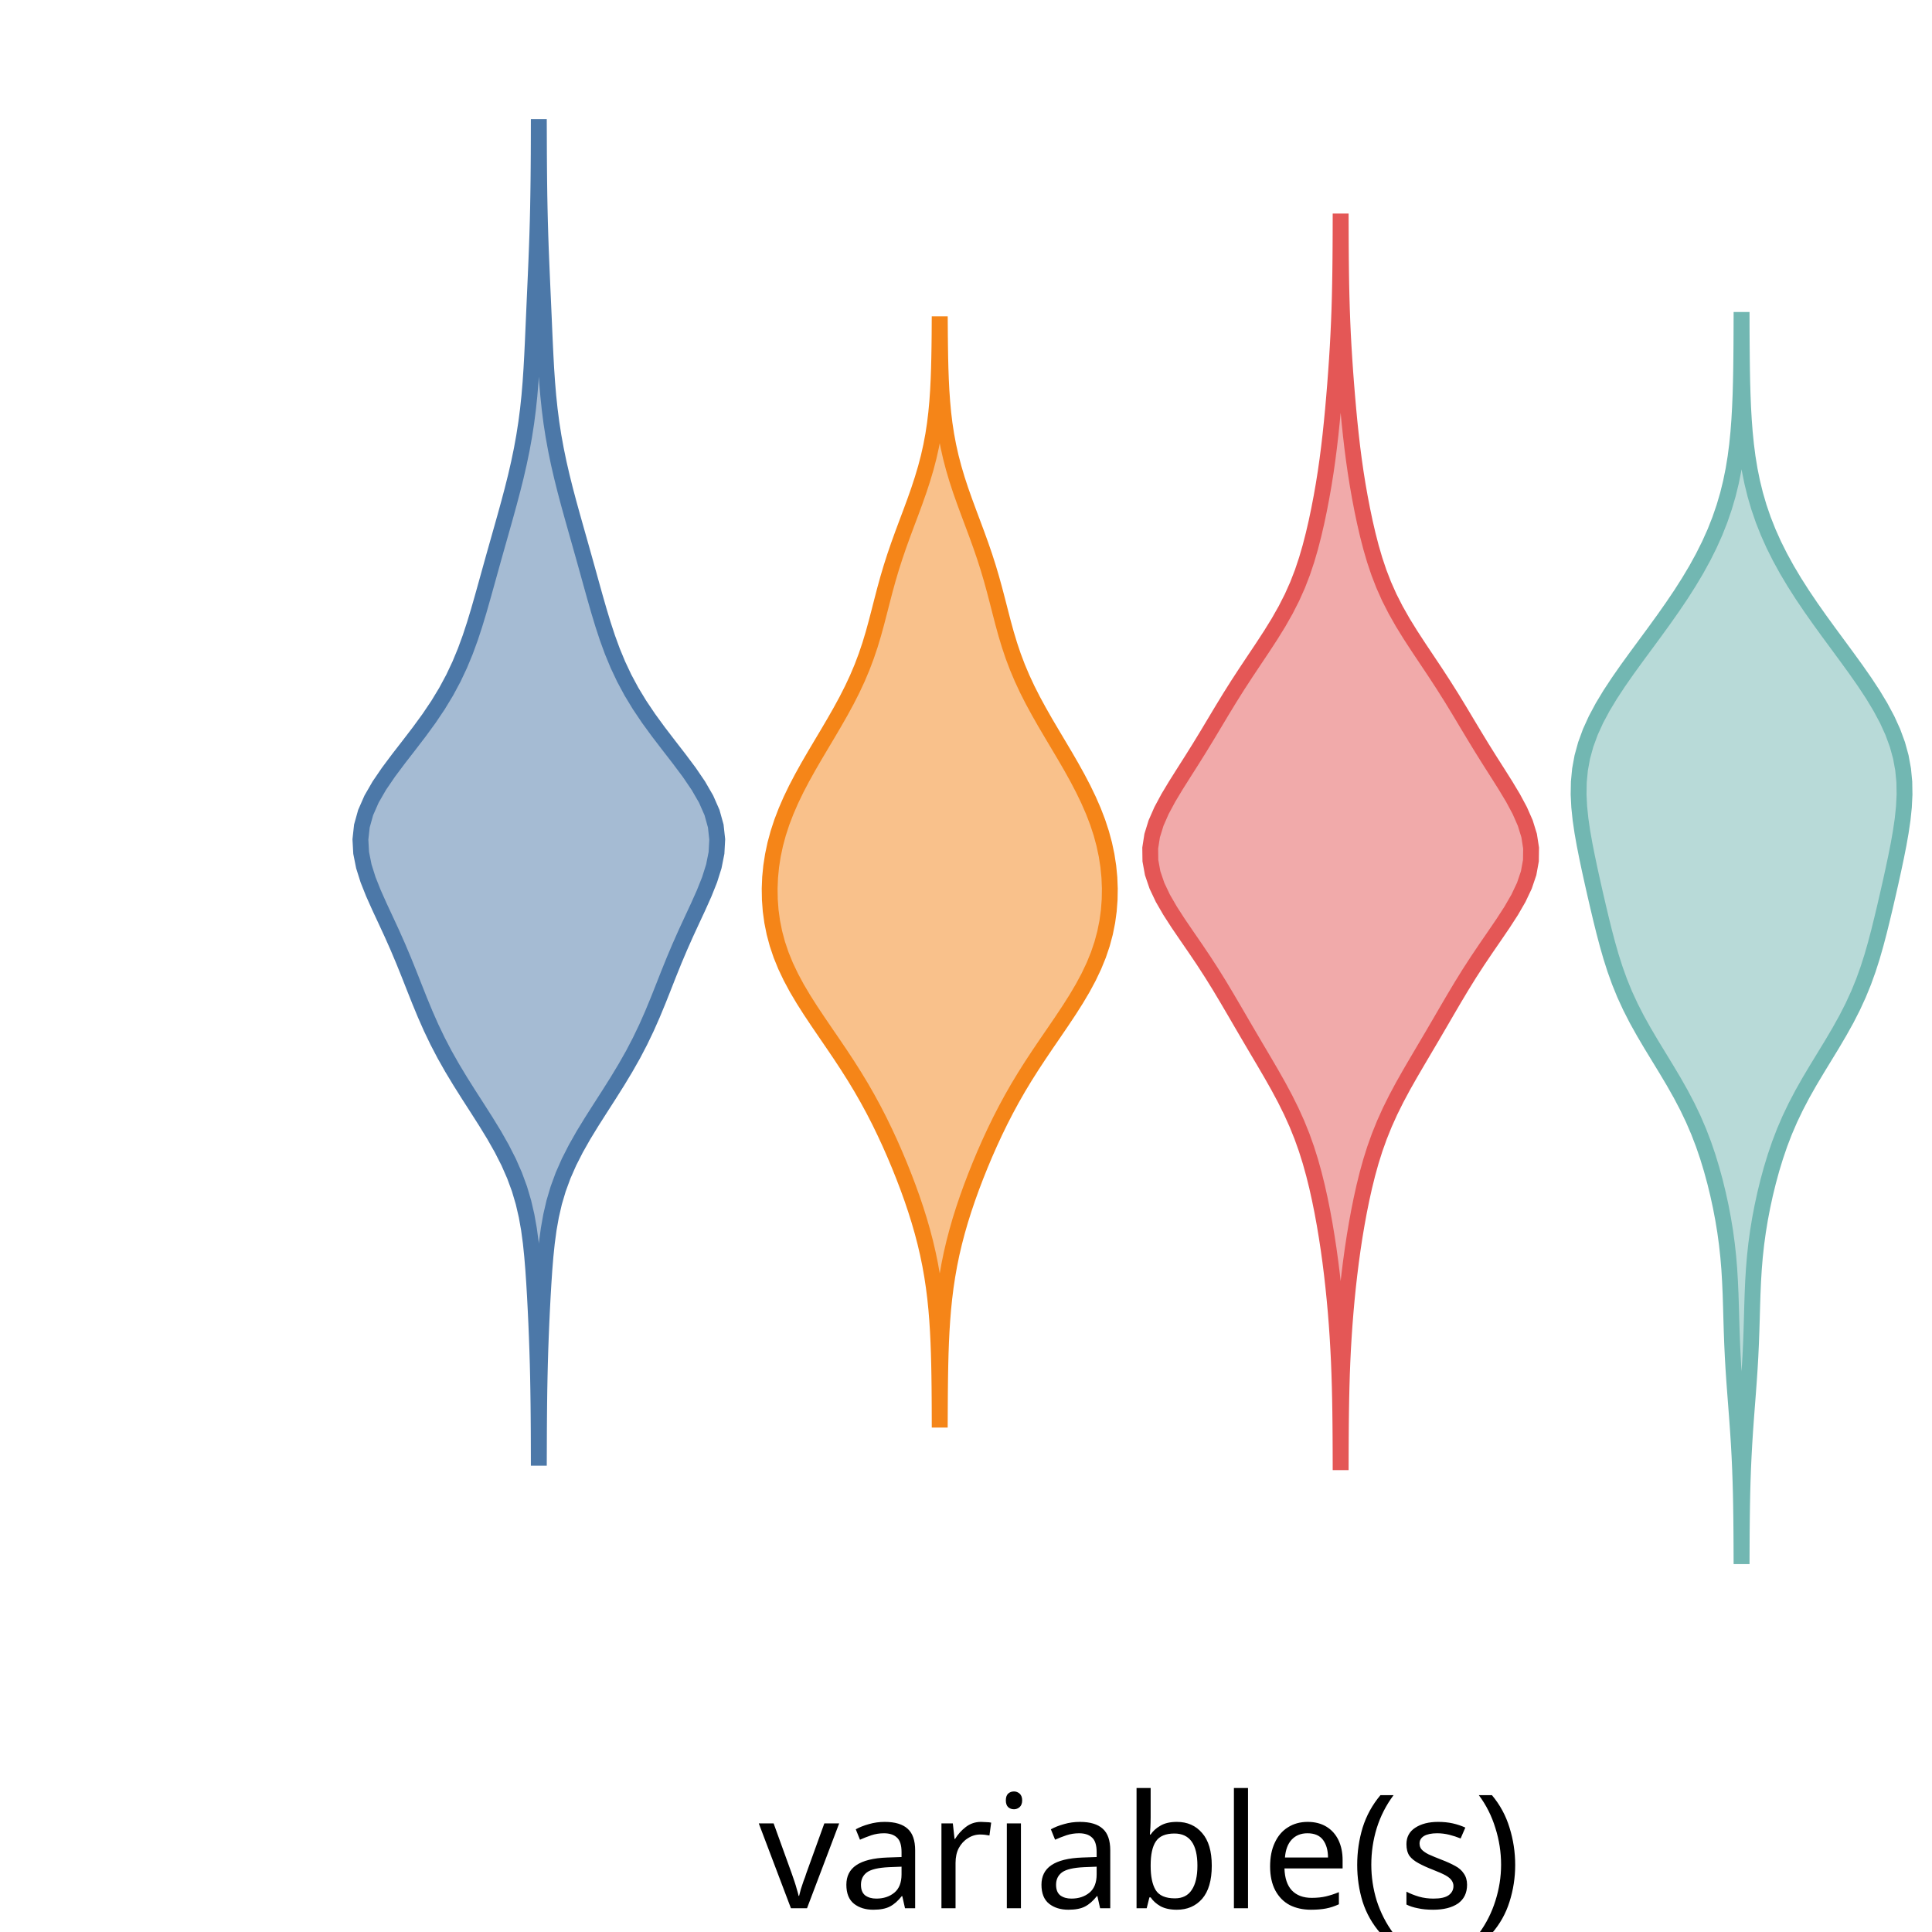
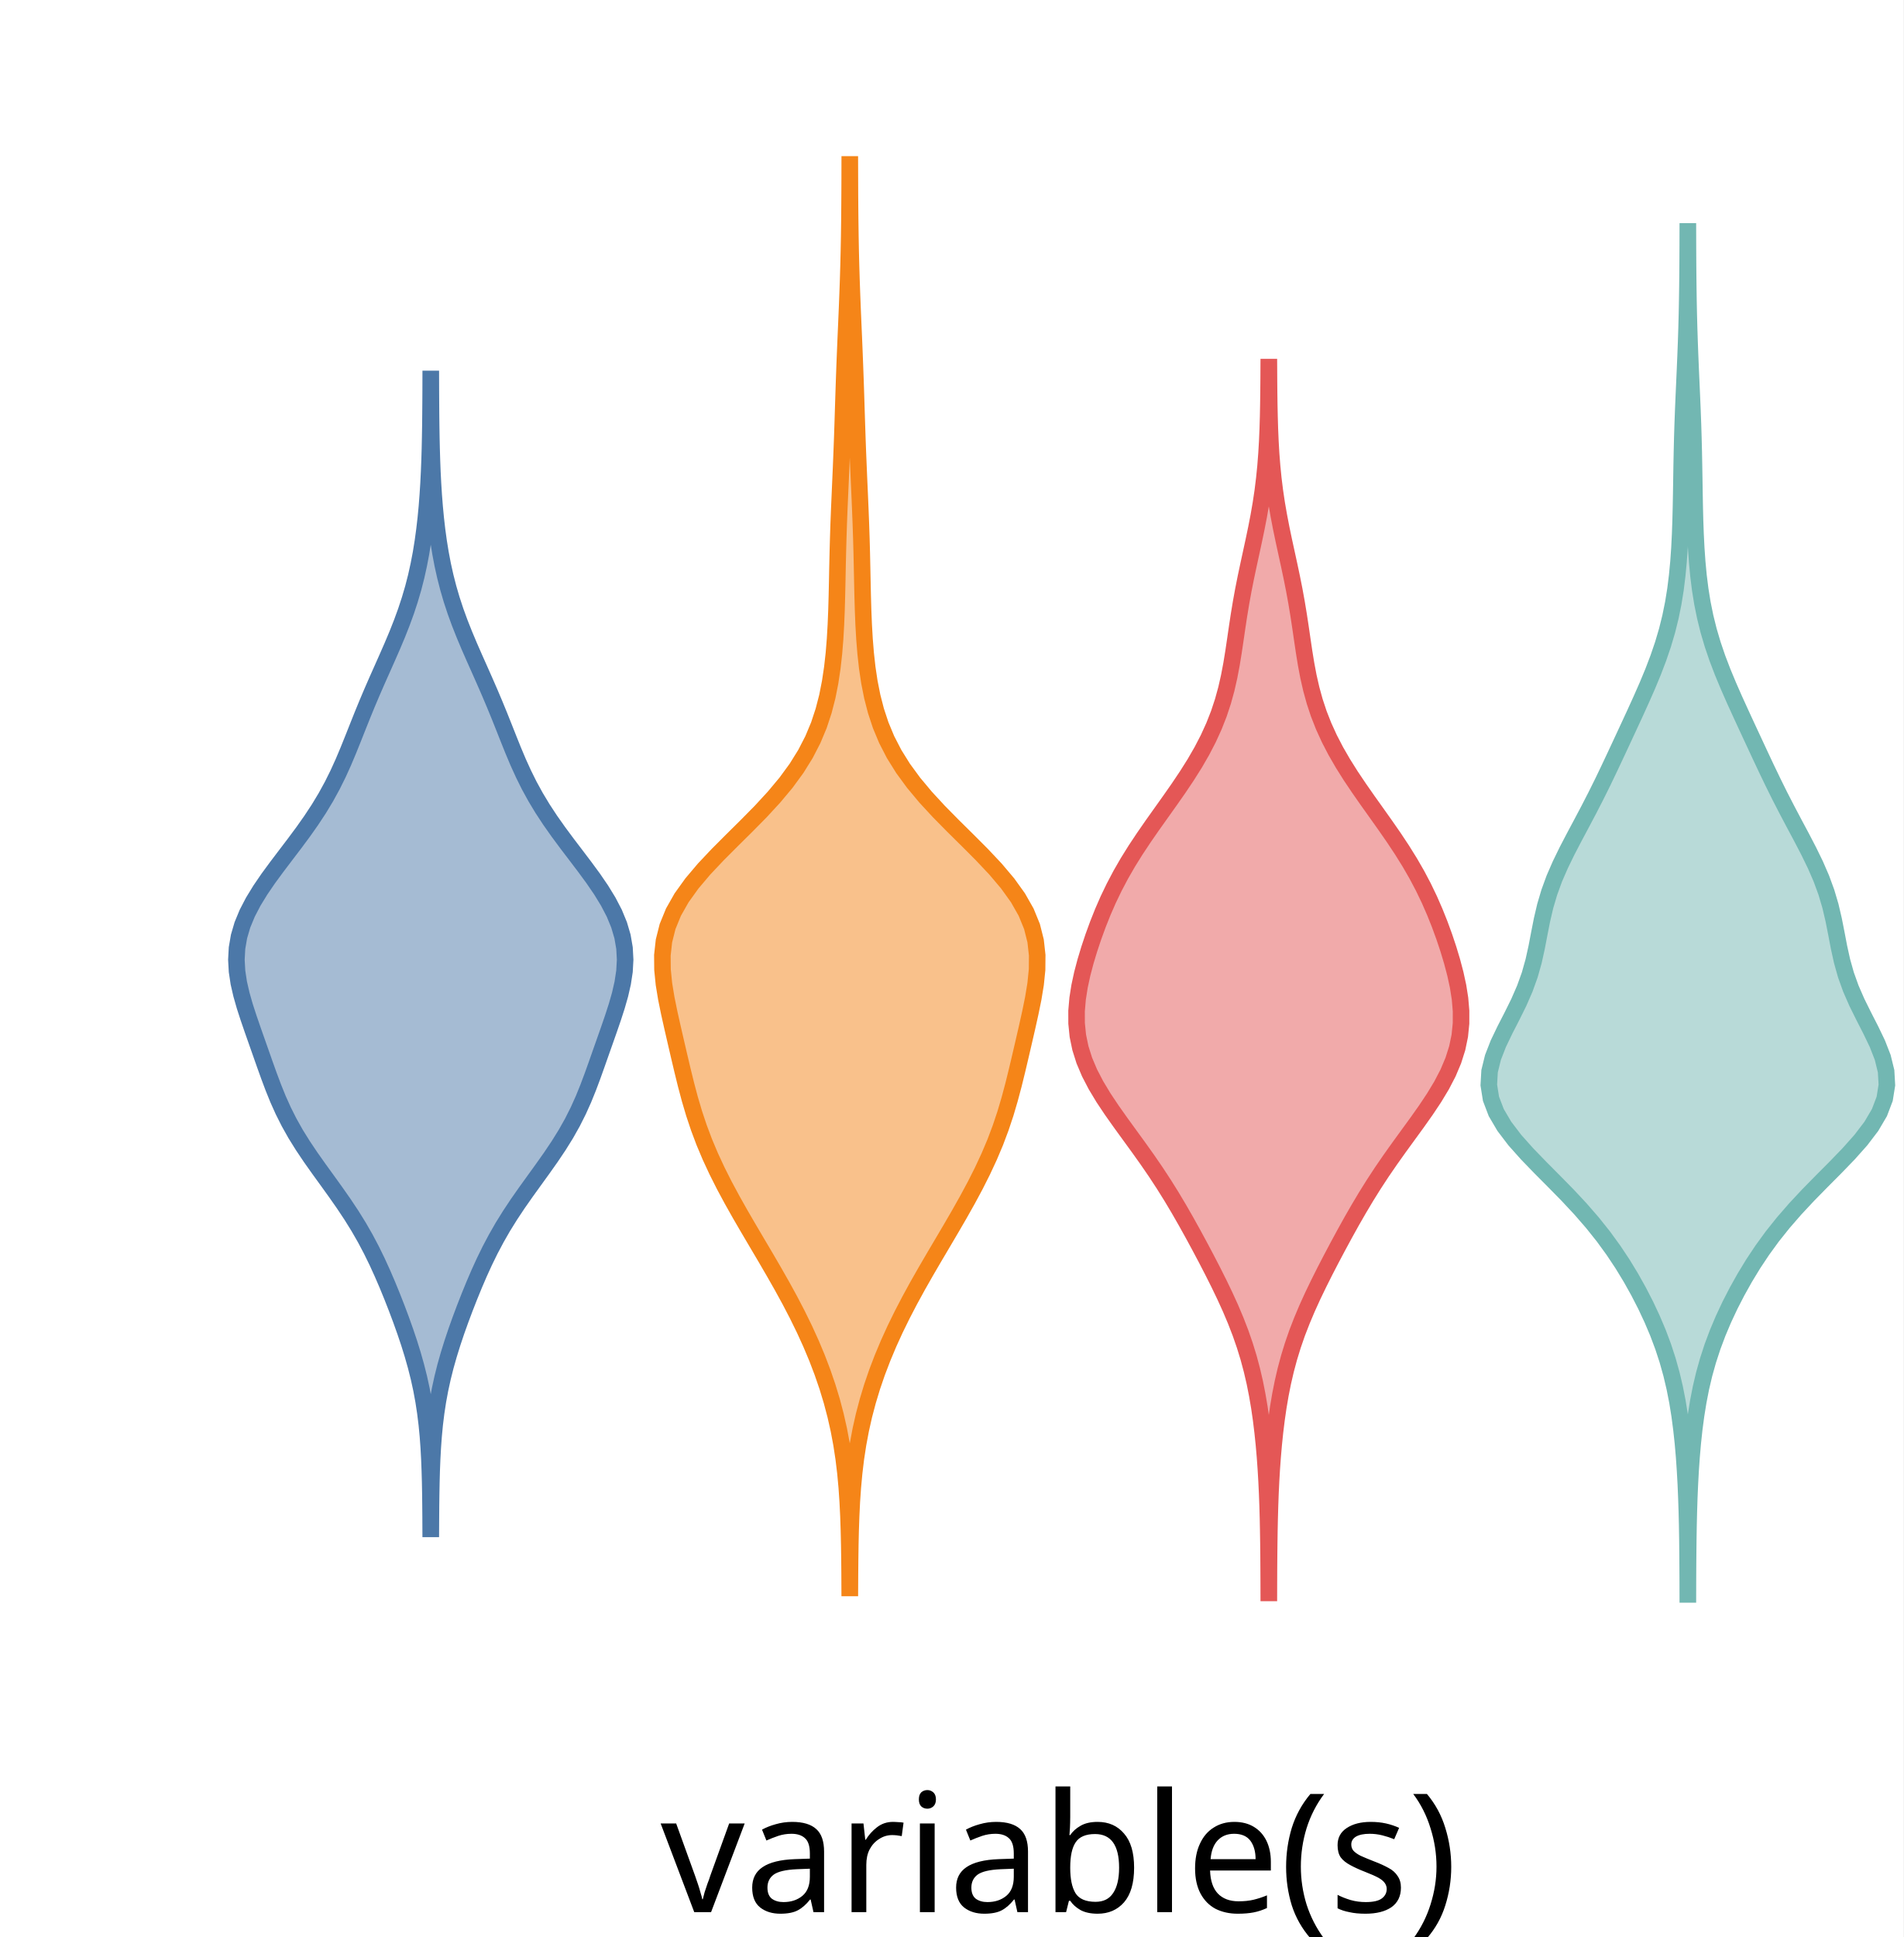
- <svg xmlns="http://www.w3.org/2000/svg" version="1.1" class="marks" width="122" height="122" viewBox="0 0 122 122">
-   <rect width="122" height="122" fill="white" />
-   <g fill="none" stroke-miterlimit="10" transform="translate(22,5)">
+ <svg xmlns="http://www.w3.org/2000/svg" version="1.1" class="marks" width="115" height="117" viewBox="0 0 115 117">
+   <rect width="115" height="117" fill="white" />
+   <g fill="none" stroke-miterlimit="10" transform="translate(14,0)">
    <g class="mark-group role-frame root" role="graphics-object" aria-roledescription="group mark container">
      <g transform="translate(0,0)">
        <path class="background" aria-hidden="true" d="M0,0h100v100h-100Z" />
        <g>
          <g class="mark-group role-axis" role="graphics-symbol" aria-roledescription="axis" aria-label="X-axis for a discrete scale with 1 value: variable(s)">
            <g transform="translate(0.5,100.5)">
              <path class="background" aria-hidden="true" d="M0,0h0v0h0Z" pointer-events="none" />
              <g>
                <g class="mark-rule role-axis-tick" pointer-events="none">
                  <line transform="translate(50,0)" x2="0" y2="5" stroke="white" stroke-width="1.01" opacity="1" />
                </g>
                <g class="mark-text role-axis-label" pointer-events="none">
                  <text text-anchor="middle" transform="translate(49.5,15)" font-family="sans-serif" font-size="10px" font-style="normal" font-weight="400" fill="black" opacity="1">variable(s)</text>
                </g>
              </g>
              <path class="foreground" aria-hidden="true" d="" pointer-events="none" display="none" />
            </g>
          </g>
-           <g class="mark-group role-axis" role="graphics-symbol" aria-roledescription="axis" aria-label="Y-axis for a linear scale with values from −5 to 5">
+           <g class="mark-group role-axis" role="graphics-symbol" aria-roledescription="axis" aria-label="Y-axis for a linear scale with values from −4 to 6">
            <g transform="translate(0.5,0.5)">
              <path class="background" aria-hidden="true" d="M0,0h0v0h0Z" pointer-events="none" />
              <g>
                <g class="mark-rule role-axis-tick" pointer-events="none">
-                   <line transform="translate(0,100)" x2="-5" y2="0" stroke="white" stroke-width="1.01" opacity="1" />
-                   <line transform="translate(0,50)" x2="-5" y2="0" stroke="white" stroke-width="1.01" opacity="1" />
-                   <line transform="translate(0,0)" x2="-5" y2="0" stroke="white" stroke-width="1.01" opacity="1" />
+                   <line transform="translate(0,60)" x2="-5" y2="0" stroke="white" stroke-width="1.01" opacity="1" />
+                   <line transform="translate(0,10)" x2="-5" y2="0" stroke="white" stroke-width="1.01" opacity="1" />
                </g>
                <g class="mark-text role-axis-label" pointer-events="none">
-                   <text text-anchor="end" transform="translate(-7,103)" font-family="sans-serif" font-size="10px" font-style="normal" font-weight="400" fill="white" opacity="1">−5</text>
-                   <text text-anchor="end" transform="translate(-7,53)" font-family="sans-serif" font-size="10px" font-style="normal" font-weight="400" fill="white" opacity="1">0</text>
-                   <text text-anchor="end" transform="translate(-7,3)" font-family="sans-serif" font-size="10px" font-style="normal" font-weight="400" fill="white" opacity="1">5</text>
+                   <text text-anchor="end" transform="translate(-7,63)" font-family="sans-serif" font-size="10px" font-style="normal" font-weight="400" fill="white" opacity="1">0</text>
+                   <text text-anchor="end" transform="translate(-7,13)" font-family="sans-serif" font-size="10px" font-style="normal" font-weight="400" fill="white" opacity="1">5</text>
                </g>
              </g>
              <path class="foreground" aria-hidden="true" d="" pointer-events="none" display="none" />
            </g>
          </g>
          <g class="mark-group role-scope" role="graphics-object" aria-roledescription="group mark container">
            <g transform="translate(0,0)">
              <path class="background" aria-hidden="true" d="M0,0h0v0h0Z" />
              <g>
                <g class="mark-group role-scope" role="graphics-object" aria-roledescription="group mark container">
                  <g transform="translate(0,0)">
                    <path class="background" aria-hidden="true" d="M0,0h24.051v100h-24.051Z" />
                    <g>
                      <g class="mark-area role-mark" role="graphics-symbol" aria-roledescription="area mark container">
-                         <path d="M12.028,87.053L12.031,86.205L12.034,85.356L12.04,84.507L12.048,83.658L12.059,82.809L12.075,81.961L12.095,81.112L12.12,80.263L12.151,79.414L12.186,78.565L12.226,77.717L12.27,76.868L12.32,76.019L12.377,75.17L12.446,74.321L12.534,73.473L12.648,72.624L12.799,71.775L12.995,70.926L13.247,70.077L13.558,69.229L13.932,68.38L14.364,67.531L14.845,66.682L15.364,65.833L15.904,64.985L16.449,64.136L16.984,63.287L17.496,62.438L17.977,61.59L18.42,60.741L18.827,59.892L19.202,59.043L19.553,58.194L19.89,57.346L20.224,56.497L20.567,55.648L20.926,54.799L21.303,53.95L21.695,53.102L22.09,52.253L22.469,51.404L22.808,50.555L23.076,49.706L23.245,48.858L23.291,48.009L23.198,47.16L22.962,46.311L22.589,45.462L22.099,44.614L21.521,43.765L20.886,42.916L20.229,42.067L19.579,41.218L18.96,40.37L18.389,39.521L17.874,38.672L17.418,37.823L17.018,36.974L16.667,36.126L16.357,35.277L16.078,34.428L15.821,33.579L15.577,32.73L15.34,31.882L15.105,31.033L14.868,30.184L14.629,29.335L14.389,28.486L14.15,27.638L13.915,26.789L13.69,25.94L13.478,25.091L13.282,24.242L13.107,23.394L12.952,22.545L12.82,21.696L12.711,20.847L12.622,19.998L12.551,19.15L12.493,18.301L12.447,17.452L12.406,16.603L12.368,15.754L12.332,14.906L12.294,14.057L12.256,13.208L12.219,12.359L12.183,11.51L12.149,10.662L12.12,9.813L12.095,8.964L12.075,8.115L12.059,7.266L12.048,6.418L12.04,5.569L12.034,4.72L12.031,3.871L12.028,3.022L12.022,3.022L12.02,3.871L12.017,4.72L12.011,5.569L12.003,6.418L11.991,7.266L11.976,8.115L11.956,8.964L11.931,9.813L11.901,10.662L11.868,11.51L11.832,12.359L11.794,13.208L11.756,14.057L11.719,14.906L11.682,15.754L11.645,16.603L11.604,17.452L11.557,18.301L11.5,19.15L11.429,19.998L11.34,20.847L11.23,21.696L11.098,22.545L10.944,23.394L10.768,24.242L10.573,25.091L10.36,25.94L10.135,26.789L9.901,27.638L9.662,28.486L9.422,29.335L9.182,30.184L8.946,31.033L8.71,31.882L8.473,32.73L8.23,33.579L7.973,34.428L7.694,35.277L7.383,36.126L7.032,36.974L6.632,37.823L6.176,38.672L5.662,39.521L5.091,40.37L4.472,41.218L3.822,42.067L3.164,42.916L2.53,43.765L1.951,44.614L1.462,45.462L1.089,46.311L0.852,47.16L0.759,48.009L0.806,48.858L0.975,49.706L1.243,50.555L1.581,51.404L1.96,52.253L2.356,53.102L2.748,53.95L3.125,54.799L3.483,55.648L3.826,56.497L4.161,57.346L4.498,58.194L4.849,59.043L5.224,59.892L5.631,60.741L6.074,61.59L6.554,62.438L7.066,63.287L7.601,64.136L8.147,64.985L8.687,65.833L9.206,66.682L9.687,67.531L10.119,68.38L10.492,69.229L10.804,70.077L11.055,70.926L11.252,71.775L11.403,72.624L11.517,73.473L11.604,74.321L11.674,75.17L11.731,76.019L11.781,76.868L11.825,77.717L11.865,78.565L11.9,79.414L11.93,80.263L11.956,81.112L11.976,81.961L11.991,82.809L12.003,83.658L12.011,84.507L12.017,85.356L12.02,86.205L12.022,87.053Z" fill="#4c78a8" fill-opacity="0.5" stroke="#4c78a8" stroke-width="1" />
+                         <path d="M12.03,92.347L12.034,91.645L12.039,90.944L12.048,90.242L12.061,89.54L12.08,88.839L12.108,88.137L12.146,87.436L12.197,86.734L12.264,86.032L12.35,85.331L12.457,84.629L12.587,83.928L12.74,83.226L12.916,82.524L13.115,81.823L13.333,81.121L13.568,80.42L13.819,79.718L14.082,79.017L14.357,78.315L14.644,77.613L14.945,76.912L15.265,76.21L15.608,75.509L15.98,74.807L16.382,74.105L16.818,73.404L17.284,72.702L17.775,72.001L18.281,71.299L18.788,70.597L19.284,69.896L19.755,69.194L20.191,68.493L20.586,67.791L20.939,67.089L21.254,66.388L21.538,65.686L21.801,64.985L22.052,64.283L22.299,63.581L22.547,62.88L22.794,62.178L23.035,61.477L23.262,60.775L23.463,60.073L23.623,59.372L23.73,58.67L23.769,57.969L23.731,57.267L23.61,56.565L23.403,55.864L23.114,55.162L22.749,54.461L22.319,53.759L21.839,53.057L21.324,52.356L20.792,51.654L20.258,50.953L19.738,50.251L19.243,49.55L18.782,48.848L18.359,48.146L17.974,47.445L17.626,46.743L17.307,46.042L17.011,45.34L16.729,44.638L16.451,43.937L16.171,43.235L15.883,42.534L15.586,41.832L15.28,41.13L14.969,40.429L14.656,39.727L14.349,39.026L14.054,38.324L13.776,37.622L13.52,36.921L13.289,36.219L13.084,35.518L12.904,34.816L12.748,34.114L12.615,33.413L12.501,32.711L12.405,32.01L12.325,31.308L12.258,30.606L12.203,29.905L12.159,29.203L12.123,28.502L12.096,27.8L12.075,27.098L12.059,26.397L12.048,25.695L12.04,24.994L12.035,24.292L12.031,23.591L12.029,22.889L12.022,22.889L12.02,23.591L12.016,24.292L12.01,24.994L12.003,25.695L11.991,26.397L11.976,27.098L11.955,27.8L11.927,28.502L11.892,29.203L11.847,29.905L11.793,30.606L11.726,31.308L11.645,32.01L11.549,32.711L11.436,33.413L11.302,34.114L11.147,34.816L10.967,35.518L10.761,36.219L10.53,36.921L10.274,37.622L9.997,38.324L9.701,39.026L9.394,39.727L9.082,40.429L8.77,41.13L8.464,41.832L8.167,42.534L7.88,43.235L7.6,43.937L7.322,44.638L7.039,45.34L6.743,46.042L6.425,46.743L6.076,47.445L5.692,48.146L5.269,48.848L4.807,49.55L4.313,50.251L3.792,50.953L3.259,51.654L2.727,52.356L2.212,53.057L1.732,53.759L1.302,54.461L0.937,55.162L0.647,55.864L0.441,56.565L0.32,57.267L0.282,57.969L0.321,58.67L0.427,59.372L0.588,60.073L0.788,60.775L1.016,61.477L1.257,62.178L1.504,62.88L1.751,63.581L1.998,64.283L2.25,64.985L2.513,65.686L2.797,66.388L3.112,67.089L3.465,67.791L3.859,68.493L4.295,69.194L4.766,69.896L5.262,70.597L5.77,71.299L6.275,72.001L6.766,72.702L7.233,73.404L7.668,74.105L8.071,74.807L8.442,75.509L8.785,76.21L9.105,76.912L9.407,77.613L9.694,78.315L9.969,79.017L10.232,79.718L10.482,80.42L10.718,81.121L10.936,81.823L11.134,82.524L11.311,83.226L11.464,83.928L11.593,84.629L11.7,85.331L11.786,86.032L11.854,86.734L11.905,87.436L11.943,88.137L11.97,88.839L11.99,89.54L12.003,90.242L12.011,90.944L12.017,91.645L12.02,92.347Z" fill="#4c78a8" fill-opacity="0.5" stroke="#4c78a8" stroke-width="1" />
                      </g>
                    </g>
                    <path class="foreground" aria-hidden="true" d="" display="none" />
                  </g>
                  <g transform="translate(25.31646,0)">
                    <path class="background" aria-hidden="true" d="M0,0h24.051v100h-24.051Z" />
                    <g>
                      <g class="mark-area role-mark" role="graphics-symbol" aria-roledescription="area mark container">
-                         <path d="M12.029,84.647L12.032,83.948L12.036,83.249L12.042,82.551L12.051,81.852L12.064,81.153L12.082,80.455L12.107,79.756L12.141,79.057L12.186,78.359L12.242,77.66L12.314,76.961L12.401,76.263L12.507,75.564L12.631,74.865L12.774,74.166L12.938,73.468L13.121,72.769L13.322,72.07L13.542,71.372L13.778,70.673L14.03,69.974L14.296,69.276L14.576,68.577L14.869,67.878L15.177,67.18L15.5,66.481L15.84,65.782L16.199,65.083L16.577,64.385L16.977,63.686L17.399,62.987L17.841,62.289L18.301,61.59L18.773,60.891L19.252,60.193L19.728,59.494L20.193,58.795L20.637,58.096L21.05,57.398L21.426,56.699L21.758,56L22.043,55.302L22.279,54.603L22.466,53.904L22.606,53.206L22.701,52.507L22.754,51.808L22.766,51.11L22.738,50.411L22.67,49.712L22.562,49.013L22.414,48.315L22.225,47.616L21.996,46.917L21.728,46.219L21.423,45.52L21.086,44.821L20.721,44.123L20.333,43.424L19.928,42.725L19.514,42.027L19.098,41.328L18.686,40.629L18.288,39.93L17.908,39.232L17.553,38.533L17.227,37.834L16.932,37.136L16.667,36.437L16.432,35.738L16.221,35.04L16.028,34.341L15.847,33.642L15.668,32.944L15.485,32.245L15.292,31.546L15.085,30.847L14.862,30.149L14.622,29.45L14.37,28.751L14.11,28.053L13.848,27.354L13.591,26.655L13.344,25.957L13.115,25.258L12.908,24.559L12.725,23.861L12.568,23.162L12.437,22.463L12.33,21.764L12.246,21.066L12.182,20.367L12.133,19.668L12.098,18.97L12.073,18.271L12.056,17.572L12.045,16.874L12.037,16.175L12.032,15.476L12.018,15.476L12.014,16.175L12.006,16.874L11.994,17.572L11.977,18.271L11.952,18.97L11.917,19.668L11.869,20.367L11.804,21.066L11.72,21.764L11.614,22.463L11.483,23.162L11.326,23.861L11.143,24.559L10.935,25.258L10.706,25.957L10.46,26.655L10.203,27.354L9.94,28.053L9.68,28.751L9.428,29.45L9.189,30.149L8.965,30.847L8.758,31.546L8.565,32.245L8.383,32.944L8.204,33.642L8.022,34.341L7.83,35.04L7.619,35.738L7.383,36.437L7.119,37.136L6.824,37.834L6.498,38.533L6.143,39.232L5.763,39.93L5.364,40.629L4.953,41.328L4.537,42.027L4.123,42.725L3.718,43.424L3.33,44.123L2.964,44.821L2.627,45.52L2.323,46.219L2.055,46.917L1.826,47.616L1.637,48.315L1.489,49.013L1.381,49.712L1.313,50.411L1.285,51.11L1.297,51.808L1.349,52.507L1.445,53.206L1.585,53.904L1.772,54.603L2.008,55.302L2.292,56L2.625,56.699L3,57.398L3.414,58.096L3.858,58.795L4.323,59.494L4.799,60.193L5.277,60.891L5.75,61.59L6.209,62.289L6.651,62.987L7.073,63.686L7.473,64.385L7.852,65.083L8.211,65.782L8.55,66.481L8.874,67.18L9.181,67.878L9.475,68.577L9.755,69.276L10.021,69.974L10.273,70.673L10.509,71.372L10.728,72.07L10.93,72.769L11.113,73.468L11.276,74.166L11.42,74.865L11.544,75.564L11.649,76.263L11.737,76.961L11.808,77.66L11.865,78.359L11.909,79.057L11.943,79.756L11.968,80.455L11.987,81.153L12,81.852L12.009,82.551L12.015,83.249L12.019,83.948L12.021,84.647Z" fill="#f58518" fill-opacity="0.5" stroke="#f58518" stroke-width="1" />
+                         <path d="M12.031,95.917L12.036,95.049L12.044,94.18L12.056,93.312L12.076,92.443L12.106,91.575L12.148,90.706L12.208,89.838L12.288,88.969L12.392,88.1L12.525,87.232L12.688,86.363L12.883,85.495L13.113,84.626L13.376,83.758L13.674,82.889L14.006,82.021L14.37,81.152L14.766,80.284L15.192,79.415L15.644,78.547L16.119,77.678L16.613,76.81L17.12,75.941L17.633,75.073L18.145,74.204L18.649,73.336L19.138,72.467L19.605,71.599L20.043,70.73L20.447,69.861L20.814,68.993L21.141,68.124L21.431,67.256L21.687,66.387L21.919,65.519L22.133,64.65L22.338,63.782L22.54,62.913L22.74,62.045L22.933,61.176L23.11,60.308L23.253,59.439L23.341,58.571L23.349,57.702L23.253,56.834L23.034,55.965L22.679,55.097L22.185,54.228L21.561,53.36L20.826,52.491L20.008,51.623L19.141,50.754L18.262,49.885L17.407,49.017L16.605,48.148L15.88,47.28L15.244,46.411L14.703,45.543L14.255,44.674L13.893,43.806L13.606,42.937L13.382,42.069L13.21,41.2L13.08,40.332L12.984,39.463L12.914,38.595L12.864,37.726L12.829,36.858L12.804,35.989L12.785,35.121L12.767,34.252L12.748,33.384L12.724,32.515L12.695,31.646L12.661,30.778L12.624,29.909L12.585,29.041L12.548,28.172L12.512,27.304L12.48,26.435L12.451,25.567L12.423,24.698L12.396,23.83L12.367,22.961L12.335,22.093L12.301,21.224L12.265,20.356L12.227,19.487L12.19,18.619L12.156,17.75L12.125,16.882L12.099,16.013L12.077,15.145L12.061,14.276L12.049,13.408L12.04,12.539L12.034,11.67L12.031,10.802L12.028,9.933L12.022,9.933L12.02,10.802L12.016,11.67L12.01,12.539L12.002,13.408L11.99,14.276L11.973,15.145L11.952,16.013L11.926,16.882L11.895,17.75L11.861,18.619L11.824,19.487L11.786,20.356L11.75,21.224L11.715,22.093L11.684,22.961L11.655,23.83L11.627,24.698L11.6,25.567L11.571,26.435L11.538,27.304L11.503,28.172L11.465,29.041L11.427,29.909L11.389,30.778L11.355,31.646L11.327,32.515L11.303,33.384L11.283,34.252L11.266,35.121L11.247,35.989L11.222,36.858L11.187,37.726L11.137,38.595L11.067,39.463L10.97,40.332L10.84,41.2L10.669,42.069L10.445,42.937L10.158,43.806L9.795,44.674L9.347,45.543L8.807,46.411L8.171,47.28L7.445,48.148L6.644,49.017L5.788,49.885L4.91,50.754L4.043,51.623L3.224,52.491L2.489,53.36L1.865,54.228L1.372,55.097L1.017,55.965L0.798,56.834L0.702,57.702L0.71,58.571L0.797,59.439L0.94,60.308L1.117,61.176L1.311,62.045L1.511,62.913L1.713,63.782L1.918,64.65L2.132,65.519L2.363,66.387L2.62,67.256L2.91,68.124L3.237,68.993L3.603,69.861L4.007,70.73L4.445,71.599L4.912,72.467L5.401,73.336L5.906,74.204L6.418,75.073L6.931,75.941L7.437,76.81L7.931,77.678L8.407,78.547L8.859,79.415L9.285,80.284L9.68,81.152L10.045,82.021L10.376,82.889L10.674,83.758L10.938,84.626L11.167,85.495L11.363,86.363L11.526,87.232L11.658,88.1L11.763,88.969L11.843,89.838L11.902,90.706L11.945,91.575L11.974,92.443L11.994,93.312L12.007,94.18L12.015,95.049L12.019,95.917Z" fill="#f58518" fill-opacity="0.5" stroke="#f58518" stroke-width="1" />
                      </g>
                    </g>
                    <path class="foreground" aria-hidden="true" d="" display="none" />
                  </g>
                  <g transform="translate(50.63291,0)">
                    <path class="background" aria-hidden="true" d="M0,0h24.051v100h-24.051Z" />
                    <g>
                      <g class="mark-area role-mark" role="graphics-symbol" aria-roledescription="area mark container">
-                         <path d="M12.029,87.333L12.031,86.542L12.035,85.75L12.041,84.959L12.05,84.168L12.063,83.376L12.081,82.585L12.104,81.793L12.135,81.002L12.173,80.211L12.22,79.419L12.274,78.628L12.337,77.836L12.408,77.045L12.488,76.254L12.578,75.462L12.677,74.671L12.786,73.88L12.906,73.088L13.039,72.297L13.184,71.505L13.344,70.714L13.52,69.923L13.716,69.131L13.936,68.34L14.185,67.548L14.468,66.757L14.787,65.966L15.144,65.174L15.537,64.383L15.961,63.591L16.409,62.8L16.871,62.009L17.338,61.217L17.805,60.426L18.268,59.634L18.728,58.843L19.191,58.052L19.665,57.26L20.155,56.469L20.668,55.677L21.201,54.886L21.745,54.095L22.284,53.303L22.796,52.512L23.253,51.721L23.628,50.929L23.896,50.138L24.04,49.346L24.051,48.555L23.928,47.764L23.683,46.972L23.335,46.181L22.91,45.389L22.435,44.598L21.936,43.807L21.432,43.015L20.937,42.224L20.455,41.432L19.98,40.641L19.507,39.85L19.024,39.058L18.525,38.267L18.01,37.475L17.482,36.684L16.954,35.893L16.438,35.101L15.949,34.31L15.5,33.518L15.097,32.727L14.744,31.936L14.438,31.144L14.173,30.353L13.942,29.561L13.738,28.77L13.555,27.979L13.389,27.187L13.237,26.396L13.098,25.605L12.972,24.813L12.859,24.022L12.757,23.23L12.666,22.439L12.583,21.648L12.508,20.856L12.439,20.065L12.374,19.273L12.314,18.482L12.26,17.691L12.211,16.899L12.168,16.108L12.132,15.316L12.103,14.525L12.08,13.734L12.062,12.942L12.05,12.151L12.041,11.359L12.035,10.568L12.031,9.777L12.029,8.985L12.022,8.985L12.02,9.777L12.016,10.568L12.01,11.359L12.001,12.151L11.988,12.942L11.971,13.734L11.948,14.525L11.918,15.316L11.882,16.108L11.84,16.899L11.791,17.691L11.736,18.482L11.677,19.273L11.612,20.065L11.543,20.856L11.467,21.648L11.385,22.439L11.293,23.23L11.192,24.022L11.079,24.813L10.953,25.605L10.814,26.396L10.662,27.187L10.496,27.979L10.312,28.77L10.108,29.561L9.877,30.353L9.613,31.144L9.307,31.936L8.954,32.727L8.551,33.518L8.102,34.31L7.613,35.101L7.097,35.893L6.568,36.684L6.041,37.475L5.525,38.267L5.027,39.058L4.544,39.85L4.07,40.641L3.596,41.432L3.113,42.224L2.618,43.015L2.115,43.807L1.616,44.598L1.141,45.389L0.716,46.181L0.368,46.972L0.123,47.764L0,48.555L0.01,49.346L0.154,50.138L0.423,50.929L0.798,51.721L1.255,52.512L1.766,53.303L2.306,54.095L2.85,54.886L3.383,55.677L3.895,56.469L4.386,57.26L4.859,58.052L5.323,58.843L5.783,59.634L6.246,60.426L6.712,61.217L7.18,62.009L7.642,62.8L8.09,63.591L8.514,64.383L8.907,65.174L9.264,65.966L9.583,66.757L9.865,67.548L10.114,68.34L10.334,69.131L10.531,69.923L10.707,70.714L10.867,71.505L11.012,72.297L11.144,73.088L11.265,73.88L11.374,74.671L11.473,75.462L11.562,76.254L11.642,77.045L11.714,77.836L11.777,78.628L11.831,79.419L11.877,80.211L11.916,81.002L11.946,81.793L11.97,82.585L11.988,83.376L12.001,84.168L12.01,84.959L12.016,85.75L12.02,86.542L12.022,87.333Z" fill="#e45756" fill-opacity="0.5" stroke="#e45756" stroke-width="1" />
+                         <path d="M12.029,96.217L12.031,95.469L12.034,94.721L12.04,93.973L12.048,93.225L12.059,92.478L12.075,91.73L12.096,90.982L12.123,90.234L12.158,89.486L12.202,88.738L12.256,87.99L12.321,87.242L12.398,86.494L12.49,85.747L12.598,84.999L12.725,84.251L12.874,83.503L13.047,82.755L13.248,82.007L13.478,81.259L13.737,80.511L14.027,79.764L14.343,79.016L14.683,78.268L15.044,77.52L15.419,76.772L15.807,76.024L16.204,75.276L16.609,74.528L17.024,73.78L17.453,73.033L17.899,72.285L18.366,71.537L18.856,70.789L19.37,70.041L19.902,69.293L20.446,68.545L20.99,67.797L21.519,67.049L22.016,66.302L22.467,65.554L22.856,64.806L23.172,64.058L23.409,63.31L23.564,62.562L23.639,61.814L23.64,61.066L23.577,60.319L23.459,59.571L23.296,58.823L23.099,58.075L22.874,57.327L22.624,56.579L22.351,55.831L22.052,55.083L21.725,54.335L21.366,53.588L20.971,52.84L20.54,52.092L20.074,51.344L19.578,50.596L19.059,49.848L18.528,49.1L17.995,48.352L17.473,47.604L16.971,46.857L16.501,46.109L16.069,45.361L15.681,44.613L15.34,43.865L15.046,43.117L14.798,42.369L14.592,41.621L14.421,40.873L14.28,40.126L14.158,39.378L14.047,38.63L13.938,37.882L13.824,37.134L13.7,36.386L13.564,35.638L13.415,34.89L13.257,34.143L13.094,33.395L12.931,32.647L12.775,31.899L12.631,31.151L12.501,30.403L12.39,29.655L12.297,28.907L12.223,28.159L12.164,27.412L12.121,26.664L12.089,25.916L12.067,25.168L12.051,24.42L12.041,23.672L12.035,22.924L12.031,22.176L12.02,22.176L12.016,22.924L12.009,23.672L11.999,24.42L11.984,25.168L11.962,25.916L11.93,26.664L11.886,27.412L11.828,28.159L11.753,28.907L11.661,29.655L11.549,30.403L11.42,31.151L11.275,31.899L11.119,32.647L10.957,33.395L10.794,34.143L10.636,34.89L10.487,35.638L10.351,36.386L10.227,37.134L10.113,37.882L10.004,38.63L9.893,39.378L9.771,40.126L9.629,40.873L9.459,41.621L9.253,42.369L9.005,43.117L8.711,43.865L8.37,44.613L7.982,45.361L7.55,46.109L7.079,46.857L6.578,47.604L6.055,48.352L5.523,49.1L4.991,49.848L4.473,50.596L3.976,51.344L3.51,52.092L3.079,52.84L2.685,53.588L2.325,54.335L1.998,55.083L1.7,55.831L1.427,56.579L1.177,57.327L0.951,58.075L0.754,58.823L0.592,59.571L0.474,60.319L0.41,61.066L0.412,61.814L0.487,62.562L0.642,63.31L0.878,64.058L1.195,64.806L1.584,65.554L2.034,66.302L2.532,67.049L3.061,67.797L3.604,68.545L4.148,69.293L4.681,70.041L5.195,70.789L5.685,71.537L6.152,72.285L6.598,73.033L7.026,73.78L7.442,74.528L7.847,75.276L8.244,76.024L8.631,76.772L9.007,77.52L9.367,78.268L9.708,79.016L10.024,79.764L10.313,80.511L10.573,81.259L10.803,82.007L11.003,82.755L11.177,83.503L11.325,84.251L11.453,84.999L11.561,85.747L11.652,86.494L11.73,87.242L11.795,87.99L11.848,88.738L11.892,89.486L11.927,90.234L11.955,90.982L11.976,91.73L11.991,92.478L12.003,93.225L12.011,93.973L12.016,94.721L12.02,95.469L12.022,96.217Z" fill="#e45756" fill-opacity="0.5" stroke="#e45756" stroke-width="1" />
                      </g>
                    </g>
                    <path class="foreground" aria-hidden="true" d="" display="none" />
                  </g>
                  <g transform="translate(75.94937,0)">
                    <path class="background" aria-hidden="true" d="M0,0h24.051v100h-24.051Z" />
                    <g>
                      <g class="mark-area role-mark" role="graphics-symbol" aria-roledescription="area mark container">
-                         <path d="M12.03,93.269L12.033,92.481L12.037,91.692L12.045,90.904L12.056,90.115L12.071,89.326L12.092,88.538L12.12,87.749L12.156,86.961L12.199,86.172L12.249,85.384L12.305,84.595L12.365,83.807L12.426,83.018L12.484,82.229L12.537,81.441L12.583,80.652L12.62,79.864L12.649,79.075L12.673,78.287L12.695,77.498L12.72,76.71L12.754,75.921L12.802,75.133L12.867,74.344L12.953,73.555L13.061,72.767L13.19,71.978L13.341,71.19L13.512,70.401L13.705,69.613L13.92,68.824L14.161,68.036L14.43,67.247L14.732,66.459L15.071,65.67L15.449,64.881L15.862,64.093L16.308,63.304L16.778,62.516L17.259,61.727L17.739,60.939L18.204,60.15L18.643,59.362L19.046,58.573L19.408,57.784L19.73,56.996L20.014,56.207L20.266,55.419L20.492,54.63L20.7,53.842L20.895,53.053L21.083,52.265L21.265,51.476L21.444,50.688L21.617,49.899L21.784,49.11L21.94,48.322L22.079,47.533L22.195,46.745L22.277,45.956L22.316,45.168L22.303,44.379L22.227,43.591L22.083,42.802L21.866,42.014L21.576,41.225L21.217,40.436L20.795,39.648L20.32,38.859L19.801,38.071L19.25,37.282L18.679,36.494L18.099,35.705L17.519,34.917L16.947,34.128L16.392,33.339L15.86,32.551L15.357,31.762L14.887,30.974L14.454,30.185L14.059,29.397L13.706,28.608L13.394,27.82L13.123,27.031L12.892,26.243L12.698,25.454L12.538,24.665L12.409,23.877L12.307,23.088L12.228,22.3L12.168,21.511L12.123,20.723L12.091,19.934L12.068,19.146L12.053,18.357L12.043,17.569L12.036,16.78L12.031,15.991L12.029,15.203L12.022,15.203L12.019,15.991L12.015,16.78L12.008,17.569L11.998,18.357L11.982,19.146L11.96,19.934L11.927,20.723L11.883,21.511L11.823,22.3L11.744,23.088L11.642,23.877L11.513,24.665L11.353,25.454L11.159,26.243L10.927,27.031L10.656,27.82L10.345,28.608L9.991,29.397L9.597,30.185L9.164,30.974L8.693,31.762L8.19,32.551L7.658,33.339L7.103,34.128L6.532,34.917L5.952,35.705L5.371,36.494L4.8,37.282L4.25,38.071L3.731,38.859L3.255,39.648L2.833,40.436L2.474,41.225L2.185,42.014L1.968,42.802L1.824,43.591L1.748,44.379L1.734,45.168L1.774,45.956L1.856,46.745L1.971,47.533L2.111,48.322L2.267,49.11L2.433,49.899L2.607,50.688L2.785,51.476L2.968,52.265L3.155,53.053L3.351,53.842L3.559,54.63L3.785,55.419L4.037,56.207L4.321,56.996L4.642,57.784L5.005,58.573L5.408,59.362L5.847,60.15L6.312,60.939L6.792,61.727L7.273,62.516L7.742,63.304L8.188,64.093L8.602,64.881L8.979,65.67L9.318,66.459L9.621,67.247L9.89,68.036L10.13,68.824L10.346,69.613L10.538,70.401L10.71,71.19L10.86,71.978L10.99,72.767L11.097,73.555L11.183,74.344L11.249,75.133L11.296,75.921L11.331,76.71L11.356,77.498L11.378,78.287L11.402,79.075L11.431,79.864L11.468,80.652L11.513,81.441L11.566,82.229L11.625,83.018L11.685,83.807L11.745,84.595L11.801,85.384L11.852,86.172L11.895,86.961L11.93,87.749L11.958,88.538L11.98,89.326L11.995,90.115L12.006,90.904L12.013,91.692L12.018,92.481L12.021,93.269Z" fill="#72b7b2" fill-opacity="0.5" stroke="#72b7b2" stroke-width="1" />
+                         <path d="M12.029,96.307L12.031,95.475L12.035,94.644L12.042,93.812L12.051,92.981L12.065,92.149L12.085,91.317L12.111,90.486L12.147,89.654L12.192,88.823L12.25,87.991L12.322,87.159L12.411,86.328L12.521,85.496L12.655,84.664L12.817,83.833L13.013,83.001L13.246,82.17L13.518,81.338L13.83,80.506L14.181,79.675L14.571,78.843L14.999,78.012L15.464,77.18L15.97,76.348L16.522,75.517L17.127,74.685L17.791,73.854L18.514,73.022L19.291,72.19L20.106,71.359L20.934,70.527L21.739,69.695L22.479,68.864L23.113,68.032L23.602,67.201L23.918,66.369L24.051,65.537L24.004,64.706L23.8,63.874L23.476,63.043L23.076,62.211L22.65,61.379L22.239,60.548L21.875,59.716L21.577,58.885L21.343,58.053L21.159,57.221L21,56.39L20.836,55.558L20.641,54.726L20.395,53.895L20.09,53.063L19.729,52.232L19.323,51.4L18.89,50.568L18.446,49.737L18.007,48.905L17.579,48.074L17.167,47.242L16.767,46.41L16.376,45.579L15.989,44.747L15.602,43.916L15.218,43.084L14.839,42.252L14.474,41.421L14.128,40.589L13.81,39.757L13.527,38.926L13.281,38.094L13.075,37.263L12.906,36.431L12.772,35.599L12.668,34.768L12.59,33.936L12.532,33.105L12.49,32.273L12.46,31.441L12.439,30.61L12.424,29.778L12.411,28.947L12.397,28.115L12.381,27.283L12.36,26.452L12.334,25.62L12.303,24.788L12.268,23.957L12.231,23.125L12.194,22.294L12.159,21.462L12.128,20.63L12.101,19.799L12.079,18.967L12.062,18.136L12.05,17.304L12.041,16.472L12.035,15.641L12.031,14.809L12.029,13.978L12.022,13.978L12.02,14.809L12.016,15.641L12.01,16.472L12.001,17.304L11.988,18.136L11.972,18.967L11.95,19.799L11.923,20.63L11.891,21.462L11.856,22.294L11.819,23.125L11.782,23.957L11.747,24.788L11.716,25.62L11.69,26.452L11.67,27.283L11.653,28.115L11.64,28.947L11.627,29.778L11.611,30.61L11.59,31.441L11.561,32.273L11.519,33.105L11.461,33.936L11.382,34.768L11.279,35.599L11.145,36.431L10.976,37.263L10.77,38.094L10.524,38.926L10.24,39.757L9.923,40.589L9.577,41.421L9.211,42.252L8.833,43.084L8.448,43.916L8.062,44.747L7.674,45.579L7.283,46.41L6.884,47.242L6.471,48.074L6.044,48.905L5.604,49.737L5.161,50.568L4.727,51.4L4.322,52.232L3.96,53.063L3.656,53.895L3.41,54.726L3.215,55.558L3.051,56.39L2.892,57.221L2.708,58.053L2.474,58.885L2.175,59.716L1.812,60.548L1.401,61.379L0.974,62.211L0.575,63.043L0.251,63.874L0.047,64.706L0,65.537L0.132,66.369L0.449,67.201L0.938,68.032L1.571,68.864L2.312,69.695L3.117,70.527L3.944,71.359L4.76,72.19L5.537,73.022L6.26,73.854L6.923,74.685L7.528,75.517L8.081,76.348L8.587,77.18L9.052,78.012L9.479,78.843L9.869,79.675L10.221,80.506L10.533,81.338L10.805,82.17L11.037,83.001L11.233,83.833L11.396,84.664L11.53,85.496L11.639,86.328L11.729,87.159L11.801,87.991L11.858,88.823L11.904,89.654L11.939,90.486L11.966,91.317L11.986,92.149L12,92.981L12.009,93.812L12.015,94.644L12.02,95.475L12.022,96.307Z" fill="#72b7b2" fill-opacity="0.5" stroke="#72b7b2" stroke-width="1" />
                      </g>
                    </g>
                    <path class="foreground" aria-hidden="true" d="" display="none" />
                  </g>
                </g>
              </g>
              <path class="foreground" aria-hidden="true" d="" display="none" />
            </g>
          </g>
        </g>
        <path class="foreground" aria-hidden="true" d="" display="none" />
      </g>
    </g>
  </g>
</svg>
